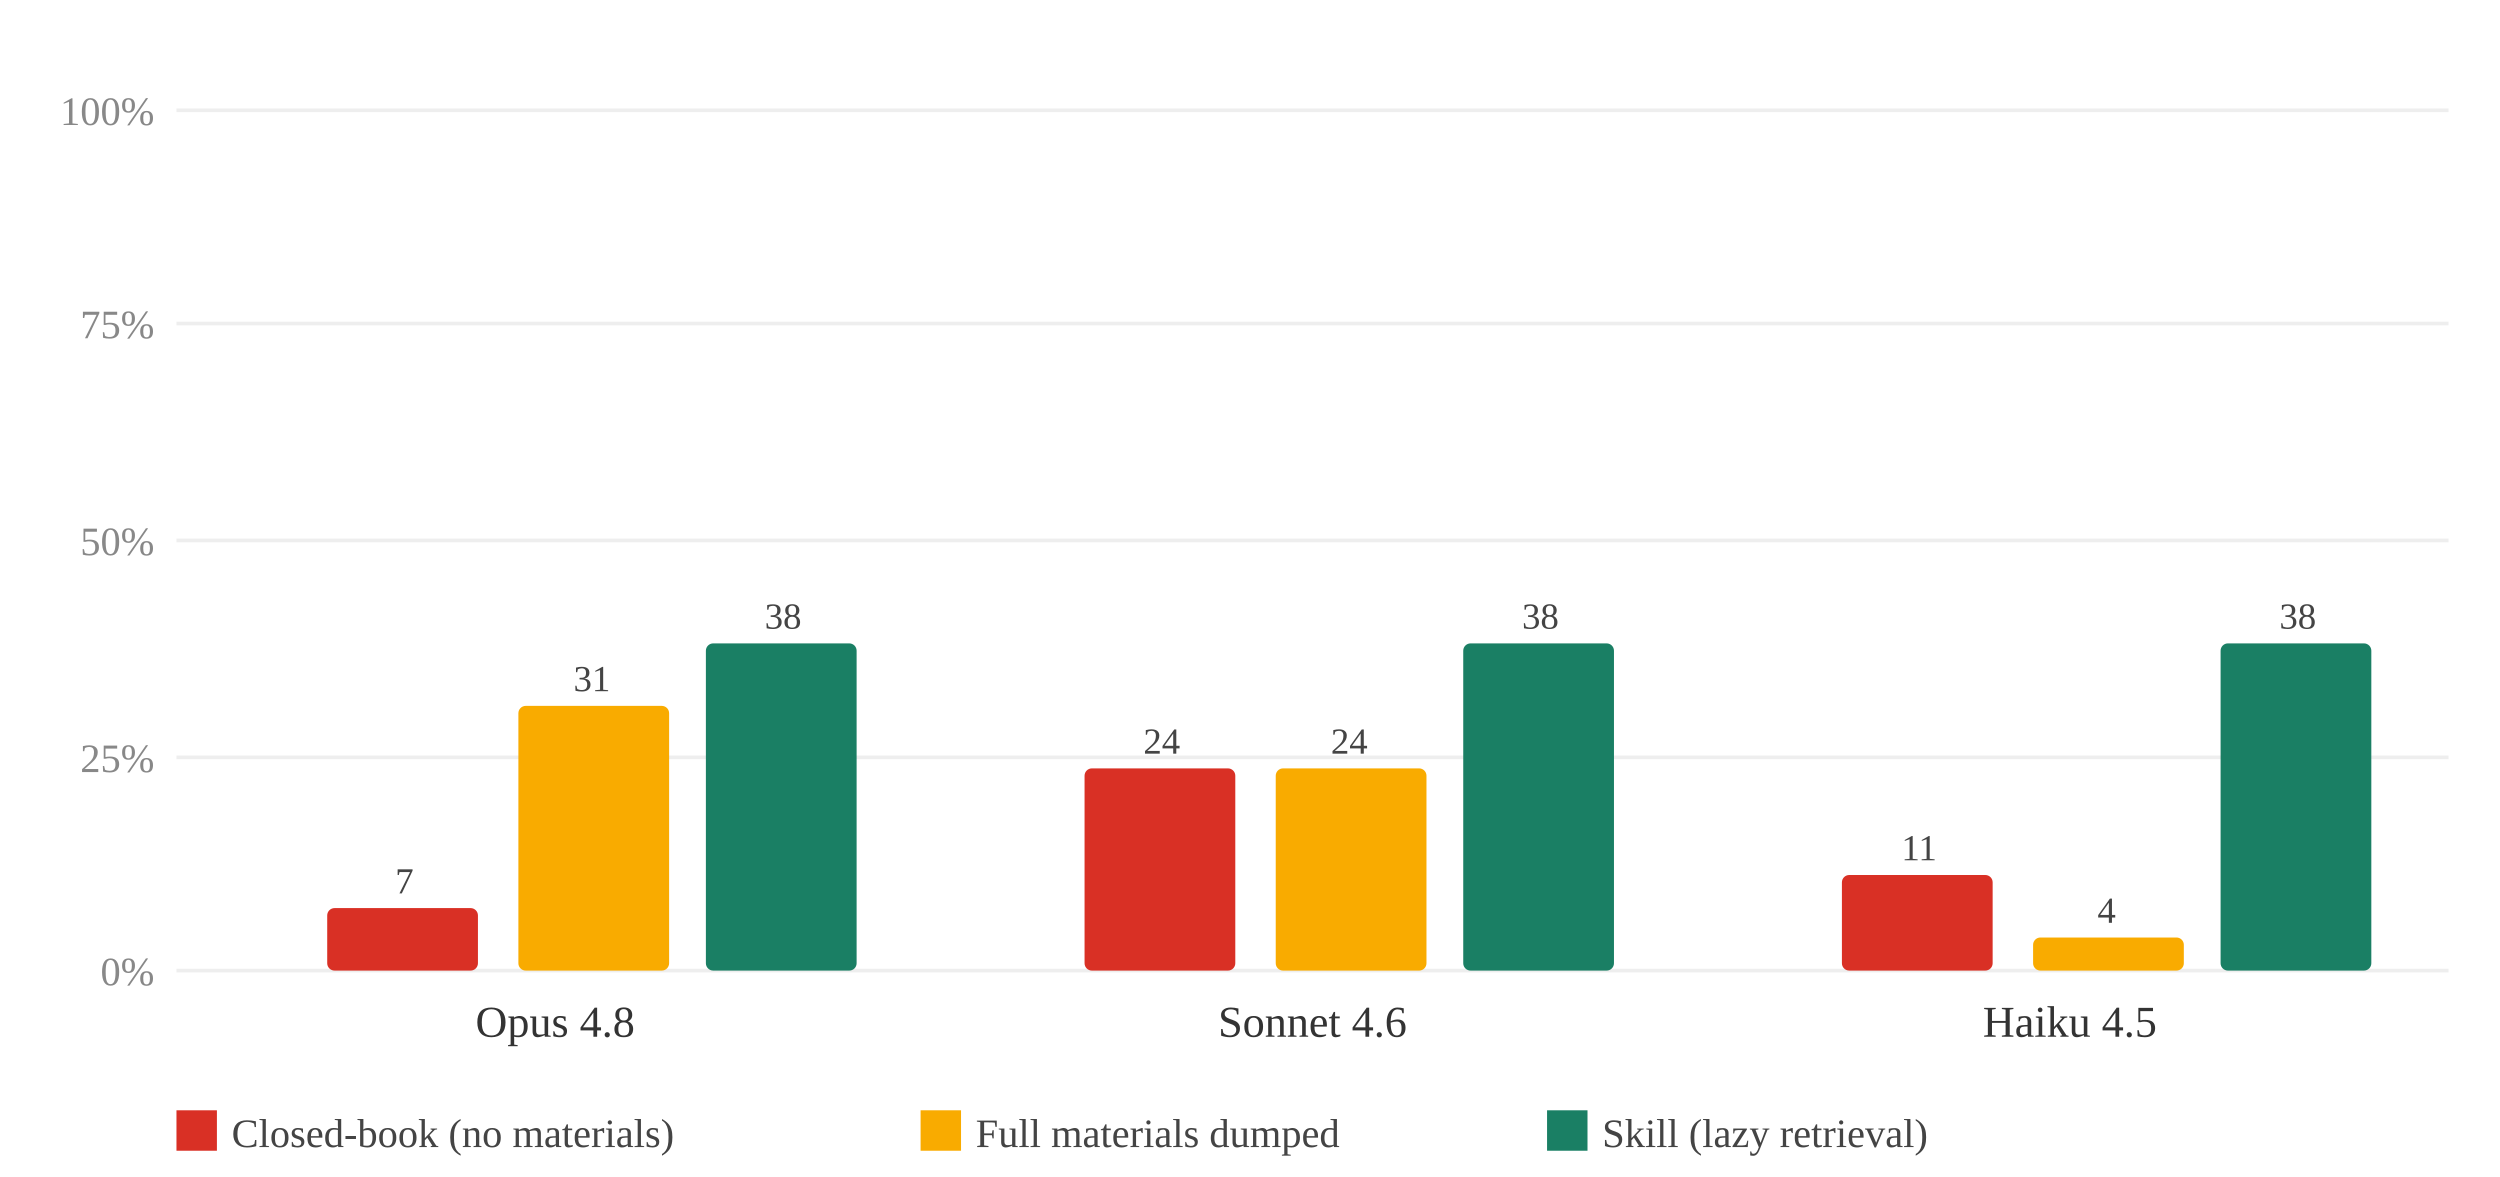
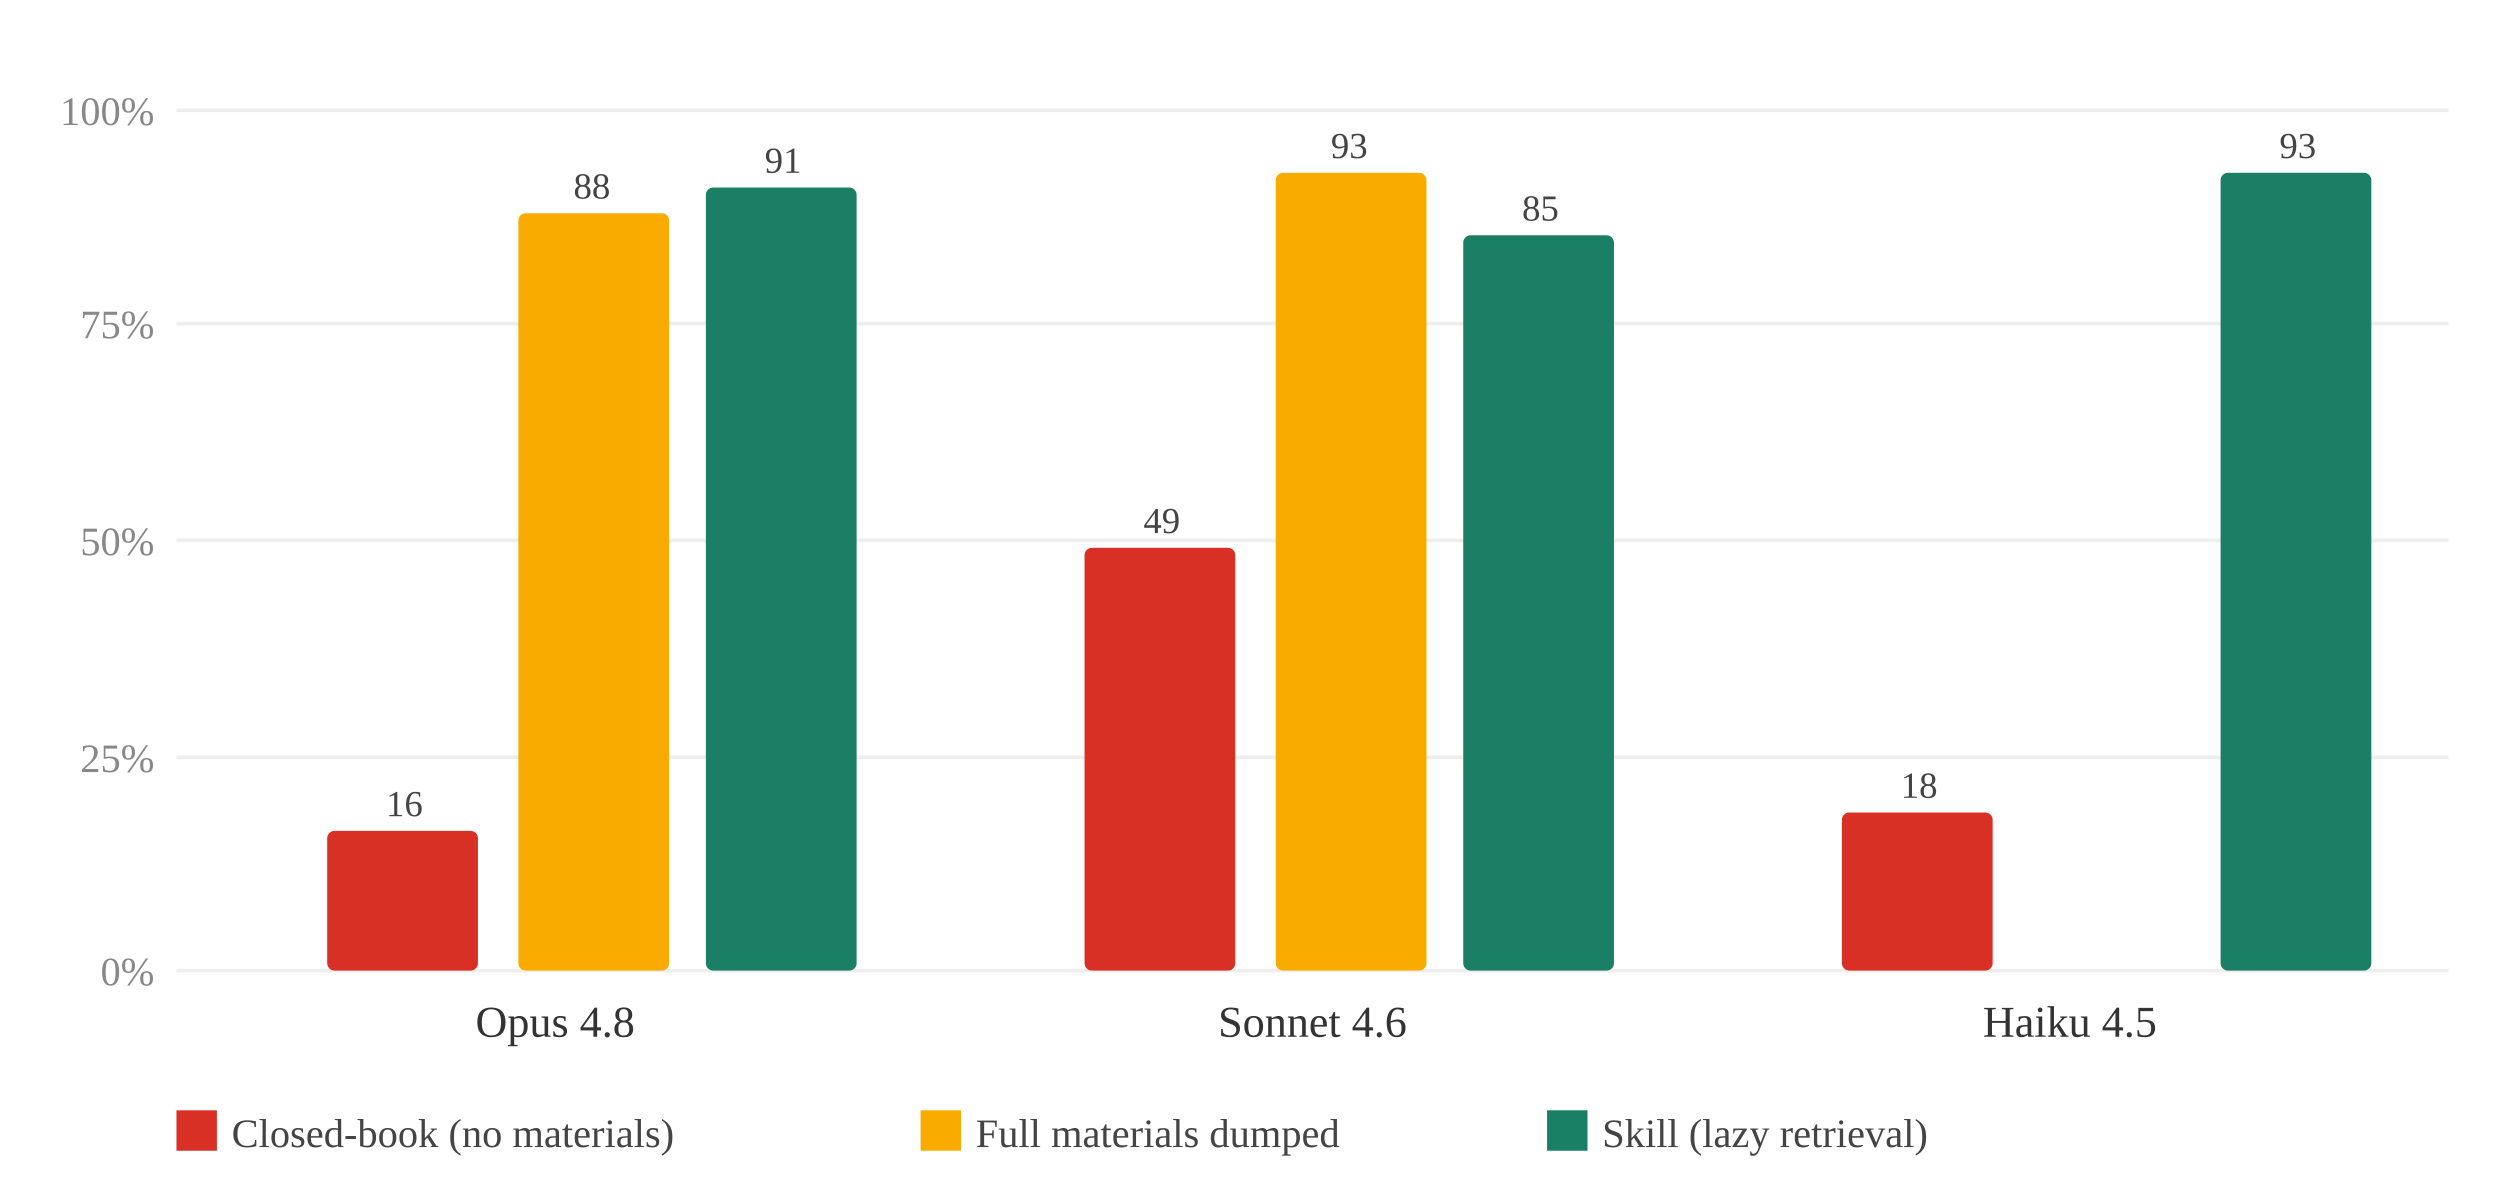
<svg xmlns="http://www.w3.org/2000/svg" viewBox="0 0 680 320" role="img">
  <line x1="48" y1="264" x2="666" y2="264" stroke="#eee" />
  <text x="42" y="268" font-size="11" fill="#888" text-anchor="end">0%</text>
  <line x1="48" y1="206" x2="666" y2="206" stroke="#eee" />
  <text x="42" y="210" font-size="11" fill="#888" text-anchor="end">25%</text>
  <line x1="48" y1="147" x2="666" y2="147" stroke="#eee" />
  <text x="42" y="151" font-size="11" fill="#888" text-anchor="end">50%</text>
  <line x1="48" y1="88" x2="666" y2="88" stroke="#eee" />
  <text x="42" y="92" font-size="11" fill="#888" text-anchor="end">75%</text>
  <line x1="48" y1="30" x2="666" y2="30" stroke="#eee" />
  <text x="42" y="34" font-size="11" fill="#888" text-anchor="end">100%</text>
-   <rect x="89" y="247" width="41" height="17" fill="#d93025" rx="2" />
-   <text x="110" y="243" font-size="10" fill="#444" text-anchor="middle">7</text>
-   <rect x="141" y="192" width="41" height="72" fill="#f9ab00" rx="2" />
-   <text x="161" y="188" font-size="10" fill="#444" text-anchor="middle">31</text>
-   <rect x="192" y="175" width="41" height="89" fill="#1a7f64" rx="2" />
-   <text x="213" y="171" font-size="10" fill="#444" text-anchor="middle">38</text>
+   <rect x="89" y="226" width="41" height="38" fill="#d93025" rx="2" />
+   <text x="110" y="222" font-size="10" fill="#444" text-anchor="middle">16</text>
+   <rect x="141" y="58" width="41" height="206" fill="#f9ab00" rx="2" />
+   <text x="161" y="54" font-size="10" fill="#444" text-anchor="middle">88</text>
+   <rect x="192" y="51" width="41" height="213" fill="#1a7f64" rx="2" />
+   <text x="213" y="47" font-size="10" fill="#444" text-anchor="middle">91</text>
  <text x="151" y="282" font-size="12" fill="#333" text-anchor="middle">Opus 4.8</text>
-   <rect x="295" y="209" width="41" height="55" fill="#d93025" rx="2" />
-   <text x="316" y="205" font-size="10" fill="#444" text-anchor="middle">24</text>
-   <rect x="347" y="209" width="41" height="55" fill="#f9ab00" rx="2" />
-   <text x="367" y="205" font-size="10" fill="#444" text-anchor="middle">24</text>
-   <rect x="398" y="175" width="41" height="89" fill="#1a7f64" rx="2" />
-   <text x="419" y="171" font-size="10" fill="#444" text-anchor="middle">38</text>
+   <rect x="295" y="149" width="41" height="115" fill="#d93025" rx="2" />
+   <text x="316" y="145" font-size="10" fill="#444" text-anchor="middle">49</text>
+   <rect x="347" y="47" width="41" height="217" fill="#f9ab00" rx="2" />
+   <text x="367" y="43" font-size="10" fill="#444" text-anchor="middle">93</text>
+   <rect x="398" y="64" width="41" height="200" fill="#1a7f64" rx="2" />
+   <text x="419" y="60" font-size="10" fill="#444" text-anchor="middle">85</text>
  <text x="357" y="282" font-size="12" fill="#333" text-anchor="middle">Sonnet 4.6</text>
-   <rect x="501" y="238" width="41" height="26" fill="#d93025" rx="2" />
-   <text x="522" y="234" font-size="10" fill="#444" text-anchor="middle">11</text>
-   <rect x="553" y="255" width="41" height="9" fill="#f9ab00" rx="2" />
-   <text x="573" y="251" font-size="10" fill="#444" text-anchor="middle">4</text>
-   <rect x="604" y="175" width="41" height="89" fill="#1a7f64" rx="2" />
-   <text x="625" y="171" font-size="10" fill="#444" text-anchor="middle">38</text>
+   <rect x="501" y="221" width="41" height="43" fill="#d93025" rx="2" />
+   <text x="522" y="217" font-size="10" fill="#444" text-anchor="middle">18</text>
+   <rect x="604" y="47" width="41" height="217" fill="#1a7f64" rx="2" />
+   <text x="625" y="43" font-size="10" fill="#444" text-anchor="middle">93</text>
  <text x="563" y="282" font-size="12" fill="#333" text-anchor="middle">Haiku 4.5</text>
  <rect x="48" y="302" width="11" height="11" fill="#d93025" />
  <text x="63" y="312" font-size="11" fill="#444">Closed-book (no materials)</text>
  <rect x="250.4" y="302" width="11" height="11" fill="#f9ab00" />
  <text x="265.4" y="312" font-size="11" fill="#444">Full materials dumped</text>
  <rect x="420.8" y="302" width="11" height="11" fill="#1a7f64" />
  <text x="435.8" y="312" font-size="11" fill="#444">Skill (lazy retrieval)</text>
</svg>
